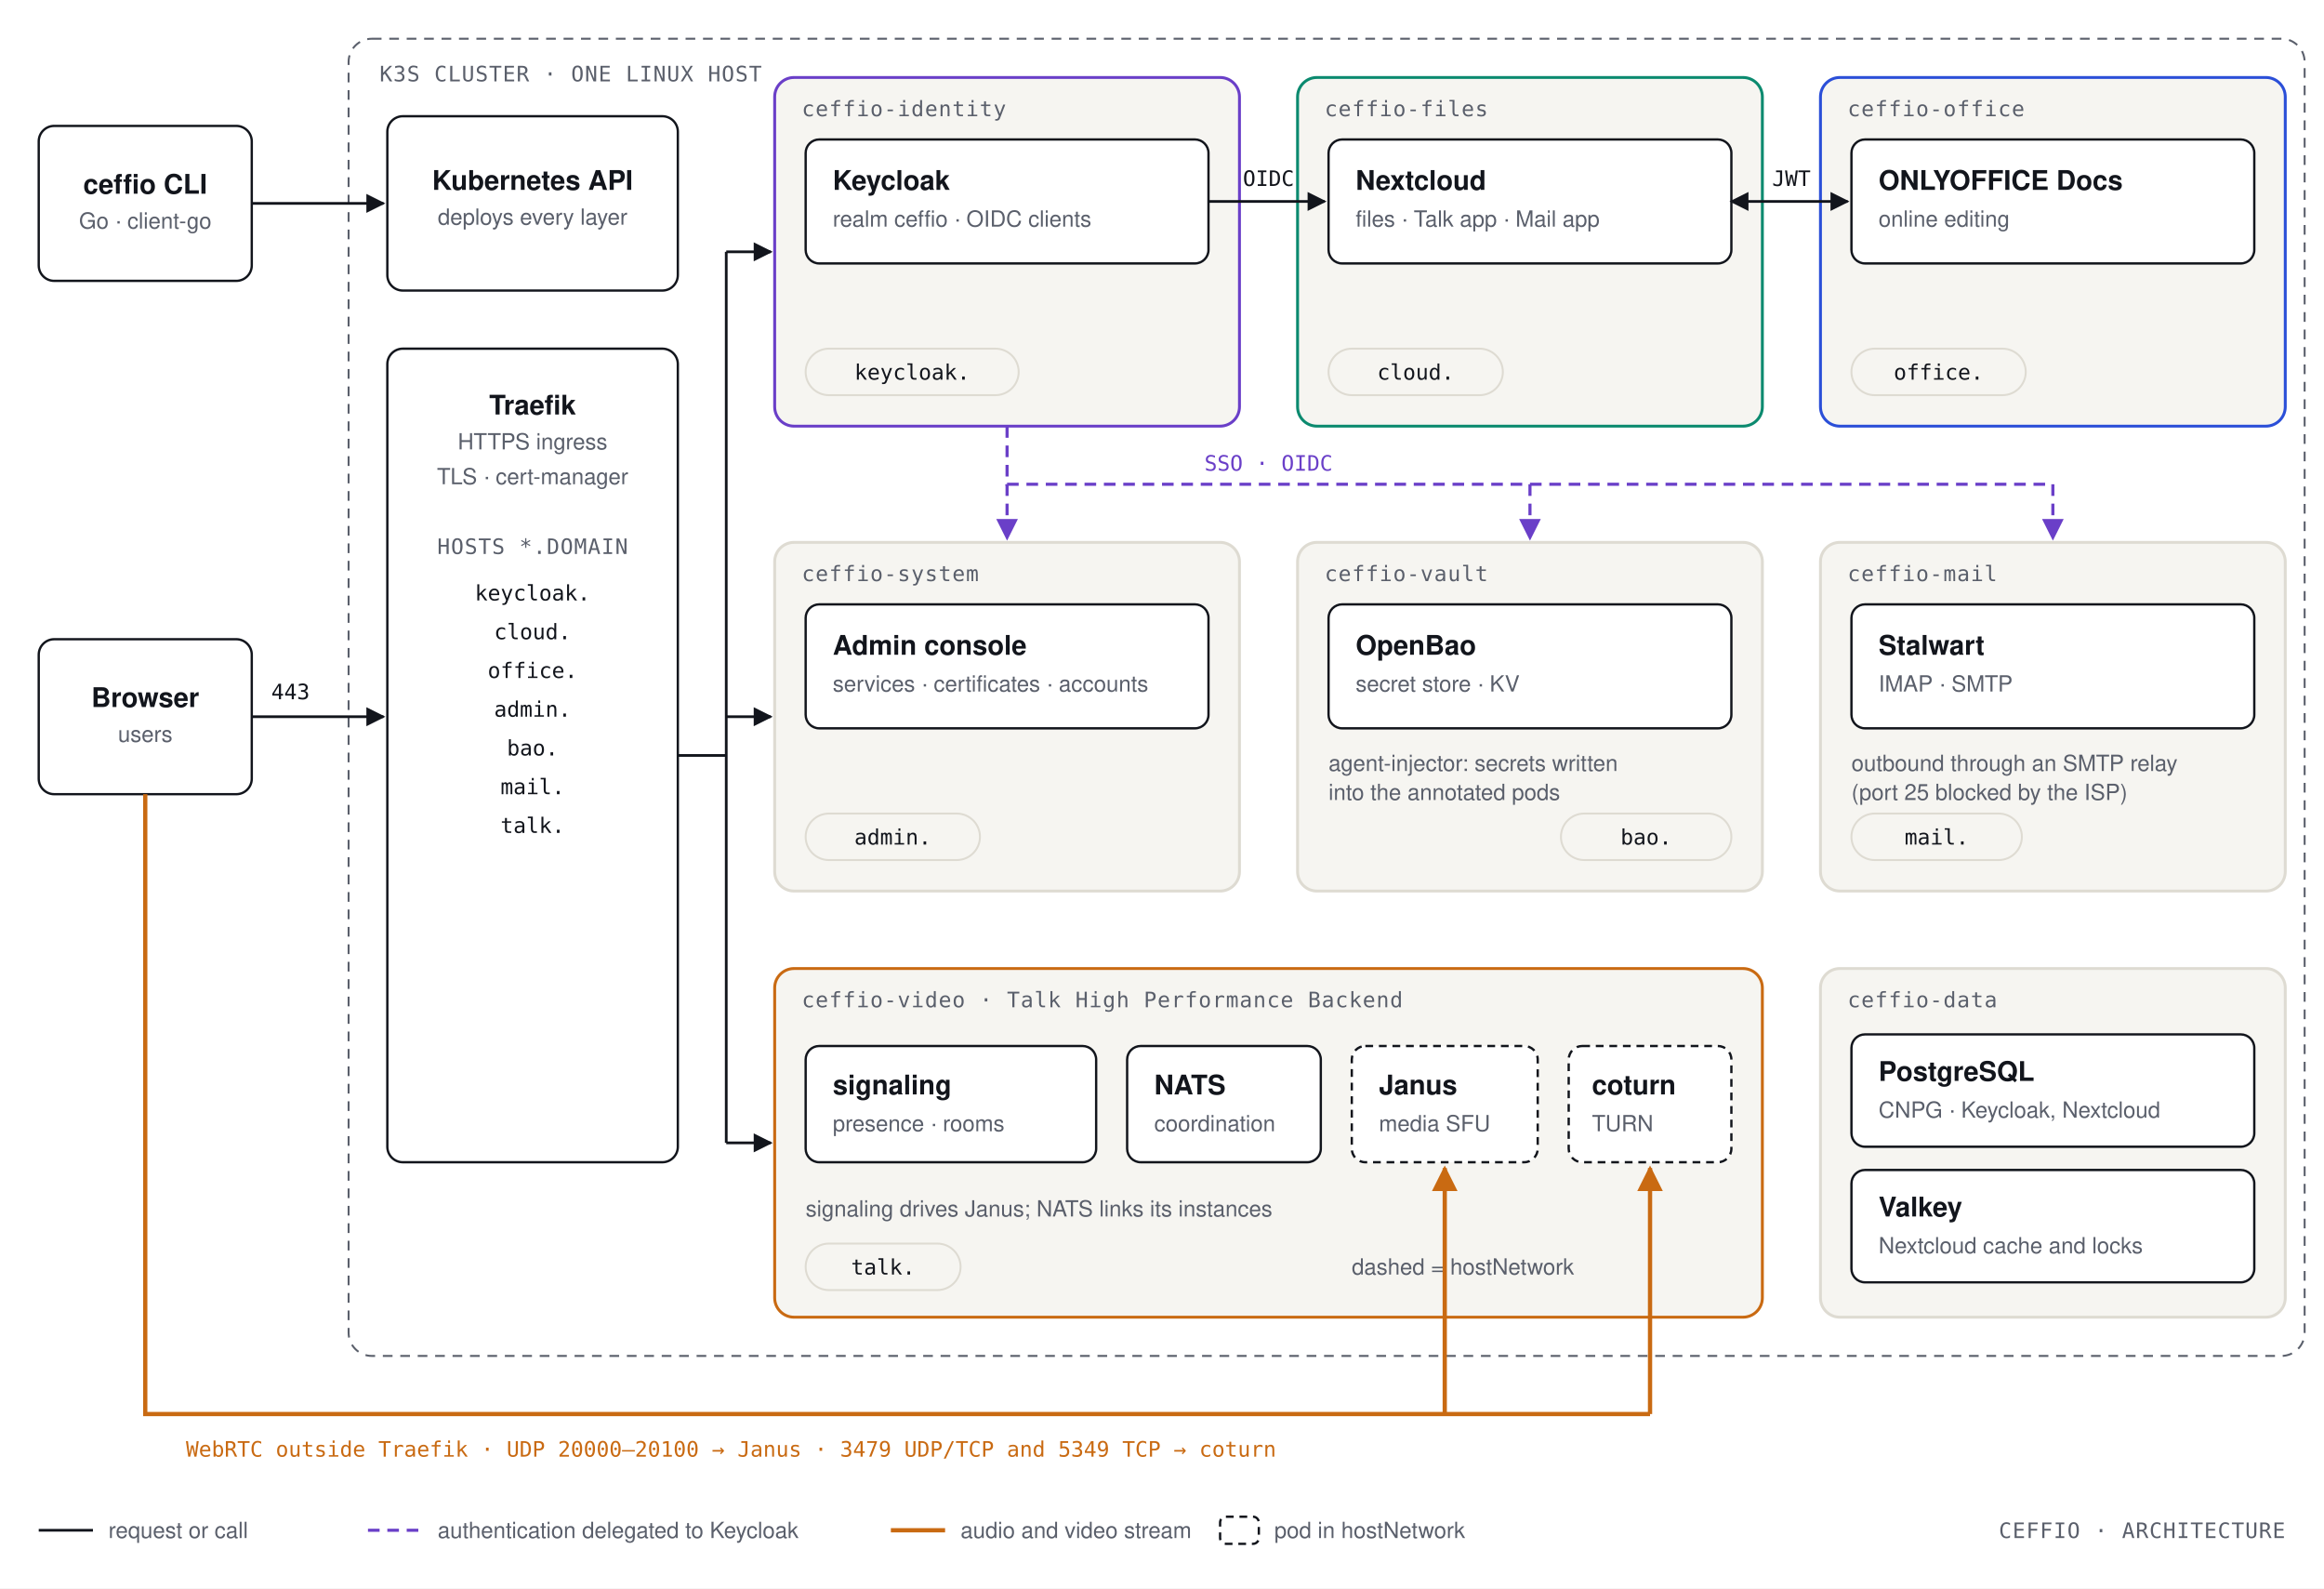
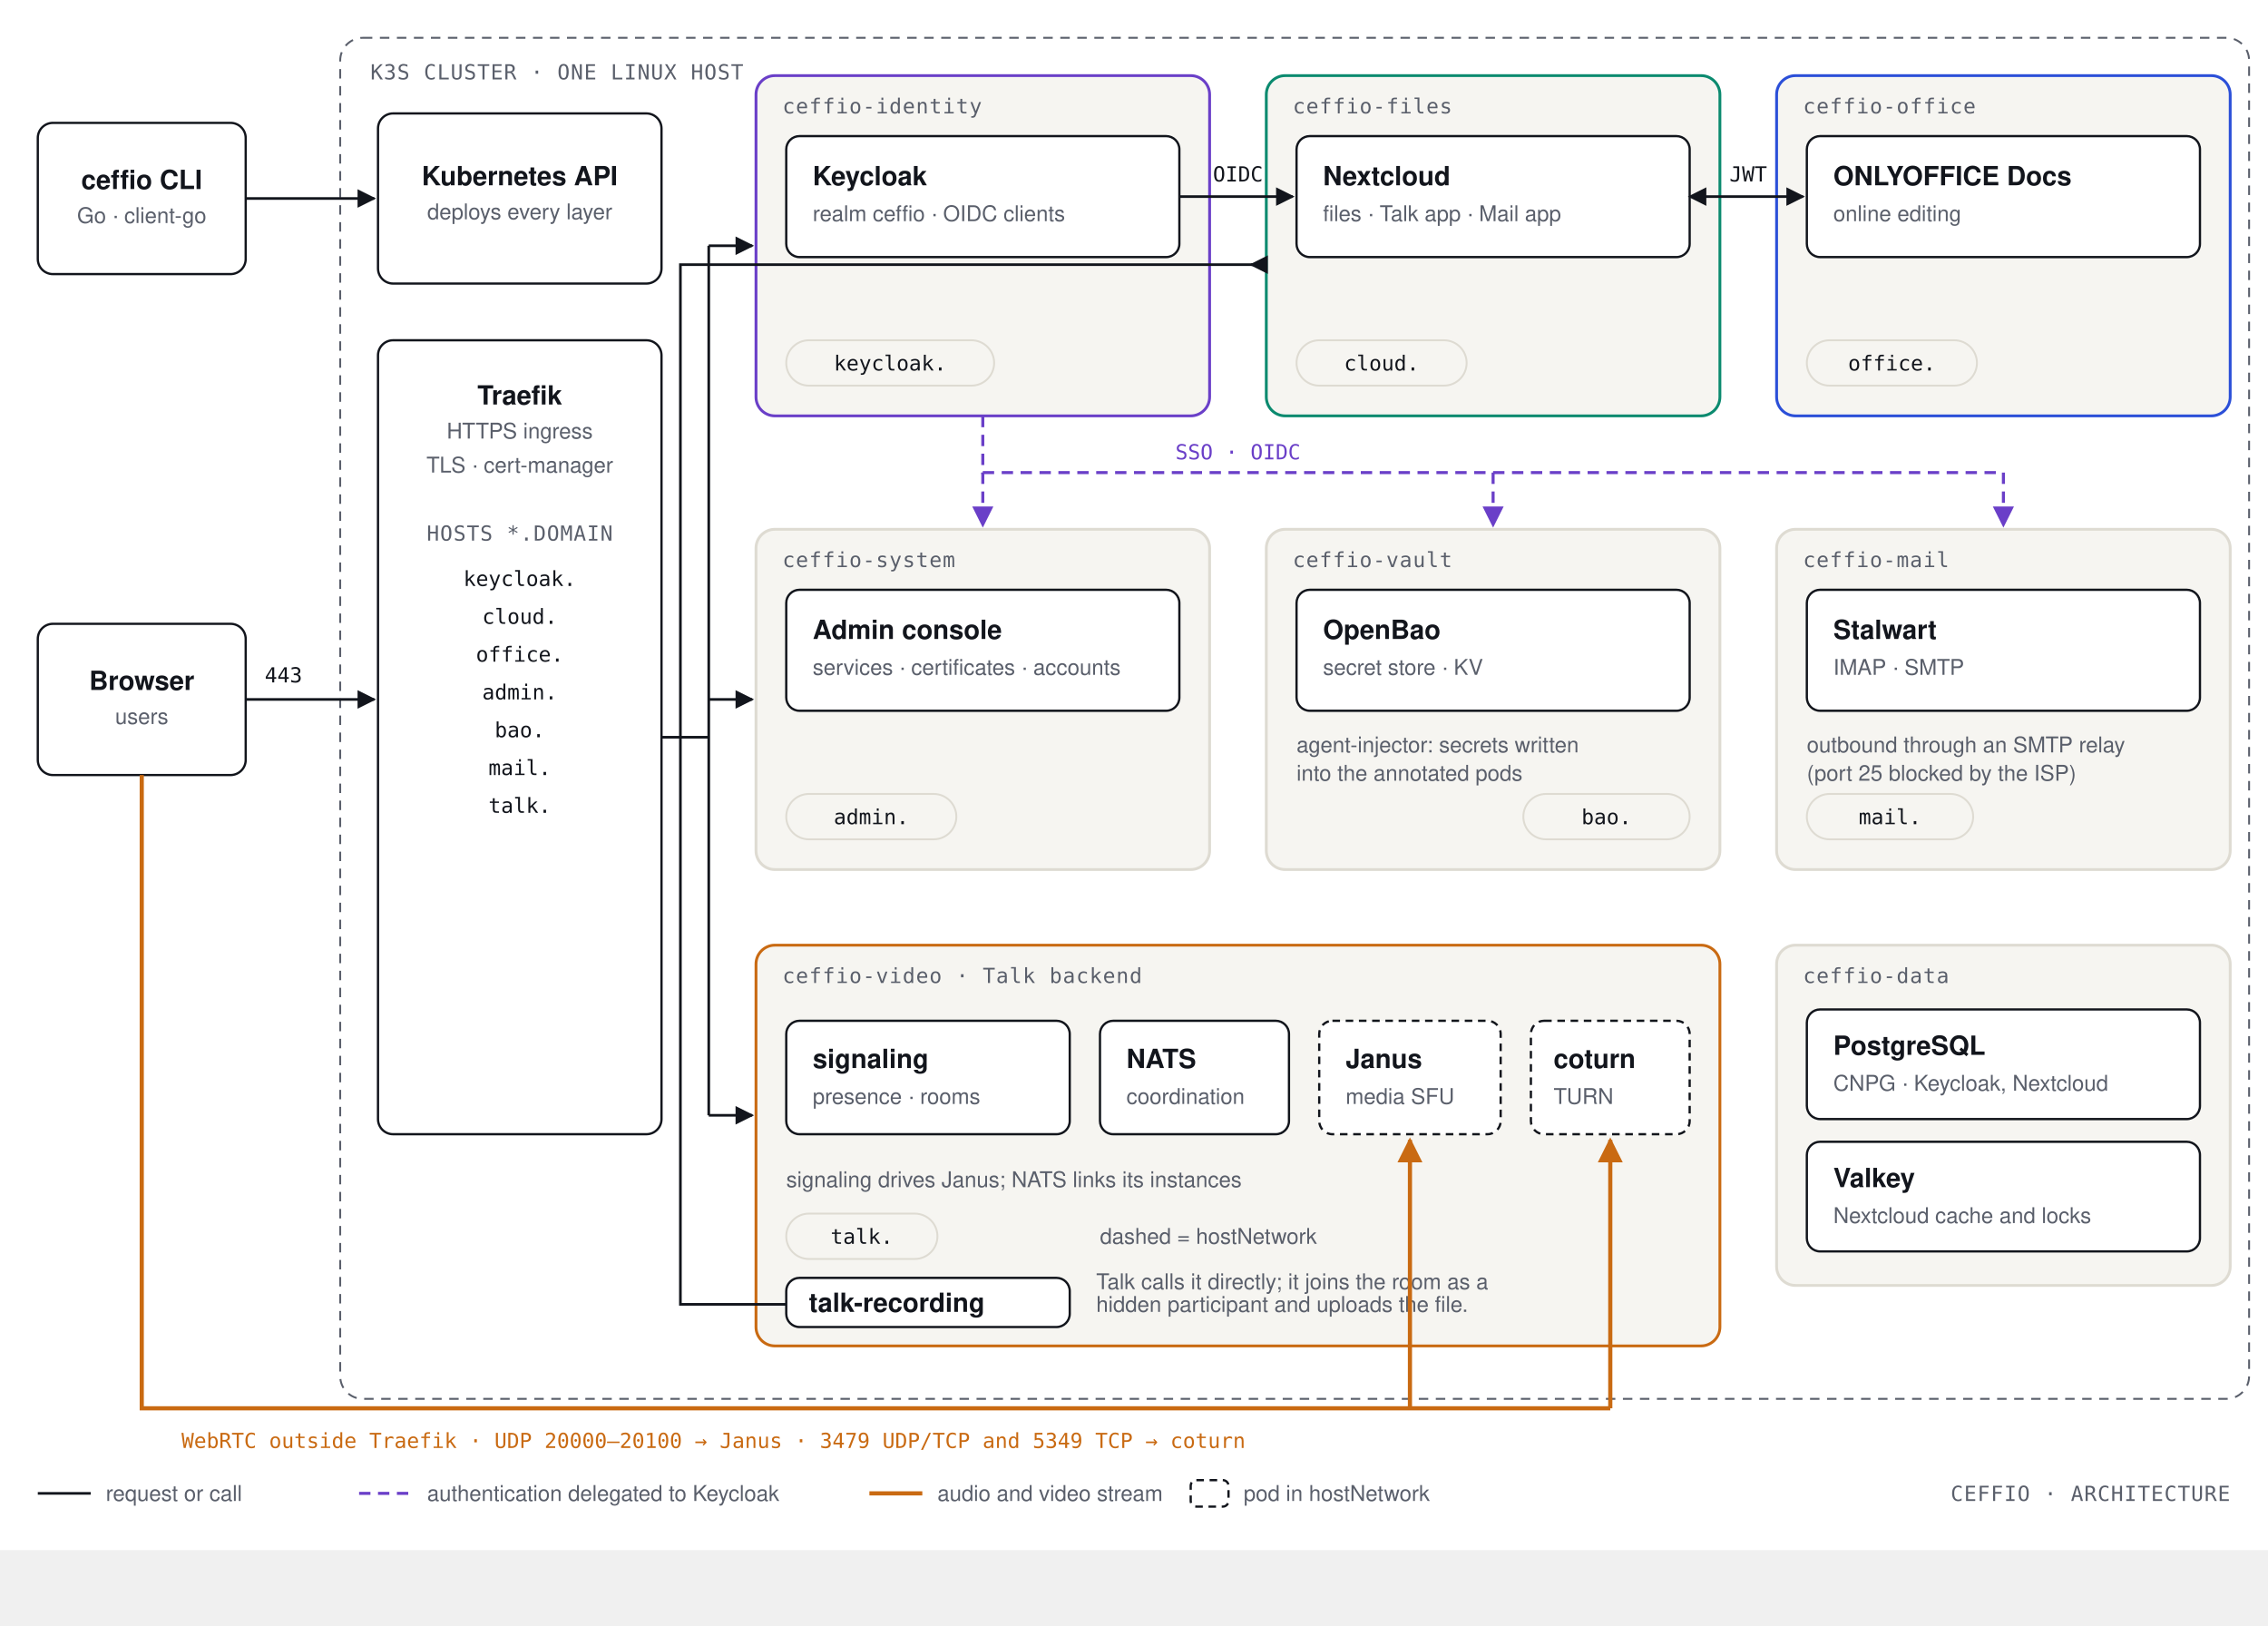
- <svg xmlns="http://www.w3.org/2000/svg" viewBox="0 0 1200 820" width="1200" height="820" role="img" aria-label="The browser reaches Traefik over HTTPS, which routes by host name to Keycloak, Nextcloud, ONLYOFFICE, the console, OpenBao, Stalwart and the Talk signaling server. Keycloak provides SSO OIDC to Nextcloud, the console, OpenBao and Stalwart. Nextcloud calls ONLYOFFICE with a JWT token. WebRTC media goes directly from the browser to Janus and coturn, in hostNetwork, without passing through Traefik. The CLI drives the K3s Kubernetes API.">
+ <svg xmlns="http://www.w3.org/2000/svg" viewBox="0 0 1200 860" width="1200" height="860" role="img" aria-label="The browser reaches Traefik over HTTPS, which routes by host name to Keycloak, Nextcloud, ONLYOFFICE, the console, OpenBao, Stalwart and the Talk signaling server. Keycloak provides SSO OIDC to Nextcloud, the console, OpenBao and Stalwart. Nextcloud calls ONLYOFFICE with a JWT token. WebRTC media goes directly from the browser to Janus and coturn, in hostNetwork, without passing through Traefik. The CLI drives the K3s Kubernetes API.">
  <style>
.t-ns,.t-lbl,.t-host{font-family:'IBM Plex Mono',ui-monospace,SFMono-Regular,Menlo,Consolas,monospace;font-size:11px}
.t-ns{letter-spacing:.04em}
.t-name{font-family:Sora,'Segoe UI',Helvetica,Arial,sans-serif;font-size:14px;font-weight:600}
.t-sub{font-family:Sora,'Segoe UI',Helvetica,Arial,sans-serif;font-size:11.5px}
.paper{fill:#FFFFFF}
.frame{fill:none;stroke:#5A5F6B;stroke-width:1;stroke-dasharray:5 4}
.grp{fill:#F6F5F1;stroke:#DEDBD2;stroke-width:1.5}
.grp.id{stroke:#6A3FC8}.grp.files{stroke:#0B8A6F}.grp.docs{stroke:#2B4FD8}.grp.talk{stroke:#C96A12}
.node{fill:#FFFFFF;stroke:#12151C;stroke-width:1.2}
.node.host{stroke-dasharray:4 3}
.edge{fill:none;stroke:#12151C;stroke-width:1.4}
.edge.sso{stroke:#6A3FC8;stroke-dasharray:6 4;stroke-width:1.6}
.edge.media{stroke:#C96A12;stroke-width:2.2}
.t-ns{fill:#5A5F6B}.t-name{fill:#12151C}.t-sub{fill:#5A5F6B}
.t-lbl,.t-host{fill:#12151C}.t-lbl.sso{fill:#6A3FC8}.t-lbl.media{fill:#C96A12}
.pill{fill:#F6F5F1;stroke:#DEDBD2}
.ah{fill:#12151C}.ah-sso{fill:#6A3FC8}.ah-media{fill:#C96A12}
@media (prefers-color-scheme: dark){
.paper{fill:#1A1E26}
.frame{fill:none;stroke:#9BA1AE;stroke-width:1;stroke-dasharray:5 4}
.grp{fill:#11141A;stroke:#2C313B;stroke-width:1.5}
.grp.id{stroke:#A98BF0}.grp.files{stroke:#3FC3A2}.grp.docs{stroke:#7D98FF}.grp.talk{stroke:#F5A55A}
.node{fill:#1A1E26;stroke:#ECEAE4;stroke-width:1.2}
.node.host{stroke-dasharray:4 3}
.edge{fill:none;stroke:#ECEAE4;stroke-width:1.4}
.edge.sso{stroke:#A98BF0;stroke-dasharray:6 4;stroke-width:1.6}
.edge.media{stroke:#F5A55A;stroke-width:2.2}
.t-ns{fill:#9BA1AE}.t-name{fill:#ECEAE4}.t-sub{fill:#9BA1AE}
.t-lbl,.t-host{fill:#ECEAE4}.t-lbl.sso{fill:#A98BF0}.t-lbl.media{fill:#F5A55A}
.pill{fill:#11141A;stroke:#2C313B}
.ah{fill:#ECEAE4}.ah-sso{fill:#A98BF0}.ah-media{fill:#F5A55A}}
</style>
  <rect class="paper" x="0" y="0" width="1200" height="820" />
  <defs>
    <marker id="ah" viewBox="0 0 10 10" refX="9" refY="5" markerWidth="7" markerHeight="7" orient="auto-start-reverse">
      <path class="ah" d="M0 0 L10 5 L0 10 z" />
    </marker>
    <marker id="ahs" viewBox="0 0 10 10" refX="9" refY="5" markerWidth="7" markerHeight="7" orient="auto-start-reverse">
      <path class="ah-sso" d="M0 0 L10 5 L0 10 z" />
    </marker>
    <marker id="ahm" viewBox="0 0 10 10" refX="9" refY="5" markerWidth="6" markerHeight="6" orient="auto-start-reverse">
      <path class="ah-media" d="M0 0 L10 5 L0 10 z" />
    </marker>
  </defs>
-   <rect class="frame" x="180" y="20" width="1010" height="680" rx="12" />
+   <rect class="frame" x="180" y="20" width="1010" height="720" rx="12" />
  <text class="t-ns" x="196" y="42">K3S CLUSTER · ONE LINUX HOST</text>
  <rect class="node" x="20" y="65" width="110" height="80" rx="8" />
  <text class="t-name" x="75" y="100" text-anchor="middle">ceffio CLI</text>
  <text class="t-sub" x="75" y="118" text-anchor="middle">Go · client-go</text>
  <line class="edge" x1="130" y1="105" x2="198" y2="105" marker-end="url(#ah)" />
  <rect class="node" x="20" y="330" width="110" height="80" rx="8" />
  <text class="t-name" x="75" y="365" text-anchor="middle">Browser</text>
  <text class="t-sub" x="75" y="383" text-anchor="middle">users</text>
  <line class="edge" x1="130" y1="370" x2="198" y2="370" marker-end="url(#ah)" />
  <text class="t-lbl" x="150" y="361" text-anchor="middle">443</text>
  <rect class="node" x="200" y="60" width="150" height="90" rx="8" />
  <text class="t-name" x="275" y="98" text-anchor="middle">Kubernetes API</text>
  <text class="t-sub" x="275" y="116" text-anchor="middle">deploys every layer</text>
  <rect class="node" x="200" y="180" width="150" height="420" rx="8" />
  <text class="t-name" x="275" y="214" text-anchor="middle">Traefik</text>
  <text class="t-sub" x="275" y="232" text-anchor="middle">HTTPS ingress</text>
  <text class="t-sub" x="275" y="250" text-anchor="middle">TLS · cert-manager</text>
  <text class="t-ns" x="275" y="286" text-anchor="middle">HOSTS *.DOMAIN</text>
  <text class="t-host" x="275" y="310" text-anchor="middle">keycloak.</text>
  <text class="t-host" x="275" y="330" text-anchor="middle">cloud.</text>
  <text class="t-host" x="275" y="350" text-anchor="middle">office.</text>
  <text class="t-host" x="275" y="370" text-anchor="middle">admin.</text>
  <text class="t-host" x="275" y="390" text-anchor="middle">bao.</text>
  <text class="t-host" x="275" y="410" text-anchor="middle">mail.</text>
  <text class="t-host" x="275" y="430" text-anchor="middle">talk.</text>
  <line class="edge" x1="350" y1="390" x2="375" y2="390" />
  <line class="edge" x1="375" y1="130" x2="375" y2="590" />
  <line class="edge" x1="375" y1="130" x2="398" y2="130" marker-end="url(#ah)" />
  <line class="edge" x1="375" y1="370" x2="398" y2="370" marker-end="url(#ah)" />
  <line class="edge" x1="375" y1="590" x2="398" y2="590" marker-end="url(#ah)" />
  <rect class="grp id" x="400" y="40" width="240" height="180" rx="10" />
  <text class="t-ns" x="414" y="60">ceffio-identity</text>
  <rect class="node" x="416" y="72" width="208" height="64" rx="7" />
  <text class="t-name" x="430" y="98">Keycloak</text>
  <text class="t-sub" x="430" y="117">realm ceffio · OIDC clients</text>
  <rect class="pill" x="416" y="180" width="110" height="24" rx="12" />
  <text class="t-host" x="471" y="196" text-anchor="middle">keycloak.</text>
  <rect class="grp files" x="670" y="40" width="240" height="180" rx="10" />
  <text class="t-ns" x="684" y="60">ceffio-files</text>
  <rect class="node" x="686" y="72" width="208" height="64" rx="7" />
  <text class="t-name" x="700" y="98">Nextcloud</text>
  <text class="t-sub" x="700" y="117">files · Talk app · Mail app</text>
  <rect class="pill" x="686" y="180" width="90" height="24" rx="12" />
  <text class="t-host" x="731" y="196" text-anchor="middle">cloud.</text>
  <rect class="grp docs" x="940" y="40" width="240" height="180" rx="10" />
  <text class="t-ns" x="954" y="60">ceffio-office</text>
  <rect class="node" x="956" y="72" width="208" height="64" rx="7" />
  <text class="t-name" x="970" y="98">ONLYOFFICE Docs</text>
  <text class="t-sub" x="970" y="117">online editing</text>
  <rect class="pill" x="956" y="180" width="90" height="24" rx="12" />
  <text class="t-host" x="1001" y="196" text-anchor="middle">office.</text>
  <line class="edge" x1="624" y1="104" x2="684" y2="104" marker-end="url(#ah)" />
  <text class="t-lbl" x="655" y="96" text-anchor="middle">OIDC</text>
  <line class="edge" x1="894" y1="104" x2="954" y2="104" marker-start="url(#ah)" marker-end="url(#ah)" />
  <text class="t-lbl" x="925" y="96" text-anchor="middle">JWT</text>
  <polyline class="edge sso" points="520,220 520,250 1060,250" />
  <line class="edge sso" x1="520" y1="250" x2="520" y2="278" marker-end="url(#ahs)" />
  <line class="edge sso" x1="790" y1="250" x2="790" y2="278" marker-end="url(#ahs)" />
  <line class="edge sso" x1="1060" y1="250" x2="1060" y2="278" marker-end="url(#ahs)" />
  <text class="t-lbl sso" x="655" y="243" text-anchor="middle">SSO · OIDC</text>
  <rect class="grp" x="400" y="280" width="240" height="180" rx="10" />
  <text class="t-ns" x="414" y="300">ceffio-system</text>
  <rect class="node" x="416" y="312" width="208" height="64" rx="7" />
  <text class="t-name" x="430" y="338">Admin console</text>
  <text class="t-sub" x="430" y="357">services · certificates · accounts</text>
  <rect class="pill" x="416" y="420" width="90" height="24" rx="12" />
  <text class="t-host" x="461" y="436" text-anchor="middle">admin.</text>
  <rect class="grp" x="670" y="280" width="240" height="180" rx="10" />
  <text class="t-ns" x="684" y="300">ceffio-vault</text>
  <rect class="node" x="686" y="312" width="208" height="64" rx="7" />
  <text class="t-name" x="700" y="338">OpenBao</text>
  <text class="t-sub" x="700" y="357">secret store · KV</text>
  <text class="t-sub" x="686" y="398">agent-injector: secrets written</text>
  <text class="t-sub" x="686" y="413">into the annotated pods</text>
  <rect class="pill" x="806" y="420" width="88" height="24" rx="12" />
  <text class="t-host" x="850" y="436" text-anchor="middle">bao.</text>
  <rect class="grp" x="940" y="280" width="240" height="180" rx="10" />
  <text class="t-ns" x="954" y="300">ceffio-mail</text>
  <rect class="node" x="956" y="312" width="208" height="64" rx="7" />
  <text class="t-name" x="970" y="338">Stalwart</text>
  <text class="t-sub" x="970" y="357">IMAP · SMTP</text>
  <text class="t-sub" x="956" y="398">outbound through an SMTP relay</text>
  <text class="t-sub" x="956" y="413">(port 25 blocked by the ISP)</text>
  <rect class="pill" x="956" y="420" width="88" height="24" rx="12" />
  <text class="t-host" x="1000" y="436" text-anchor="middle">mail.</text>
-   <rect class="grp talk" x="400" y="500" width="510" height="180" rx="10" />
-   <text class="t-ns" x="414" y="520">ceffio-video · Talk High Performance Backend</text>
+   <rect class="grp talk" x="400" y="500" width="510" height="212" rx="10" />
+   <text class="t-ns" x="414" y="520">ceffio-video · Talk backend</text>
  <rect class="node" x="416" y="540" width="150" height="60" rx="7" />
  <text class="t-name" x="430" y="565">signaling</text>
  <text class="t-sub" x="430" y="584">presence · rooms</text>
  <rect class="node" x="582" y="540" width="100" height="60" rx="7" />
  <text class="t-name" x="596" y="565">NATS</text>
  <text class="t-sub" x="596" y="584">coordination</text>
  <rect class="node host" x="698" y="540" width="96" height="60" rx="7" />
  <text class="t-name" x="712" y="565">Janus</text>
  <text class="t-sub" x="712" y="584">media SFU</text>
  <rect class="node host" x="810" y="540" width="84" height="60" rx="7" />
  <text class="t-name" x="822" y="565">coturn</text>
  <text class="t-sub" x="822" y="584">TURN</text>
  <text class="t-sub" x="416" y="628">signaling drives Janus; NATS links its instances</text>
  <rect class="pill" x="416" y="642" width="80" height="24" rx="12" />
  <text class="t-host" x="456" y="658" text-anchor="middle">talk.</text>
-   <text class="t-sub" x="698" y="658">dashed = hostNetwork</text>
+   <text class="t-sub" x="582" y="658">dashed = hostNetwork</text>
+   <rect class="node" x="416" y="676" width="150" height="26" rx="7" />
+   <text class="t-name" x="428" y="694" font-size="12">talk-recording</text>
+   <text class="t-sub" x="580" y="682">Talk calls it directly; it joins the room as a</text>
+   <text class="t-sub" x="580" y="694">hidden participant and uploads the file.</text>
  <rect class="grp" x="940" y="500" width="240" height="180" rx="10" />
  <text class="t-ns" x="954" y="520">ceffio-data</text>
  <rect class="node" x="956" y="534" width="208" height="58" rx="7" />
  <text class="t-name" x="970" y="558">PostgreSQL</text>
  <text class="t-sub" x="970" y="577">CNPG · Keycloak, Nextcloud</text>
  <rect class="node" x="956" y="604" width="208" height="58" rx="7" />
  <text class="t-name" x="970" y="628">Valkey</text>
  <text class="t-sub" x="970" y="647">Nextcloud cache and locks</text>
-   <polyline class="edge media" points="75,410 75,730 852,730" />
-   <line class="edge media" x1="746" y1="730" x2="746" y2="603" marker-end="url(#ahm)" />
-   <line class="edge media" x1="852" y1="730" x2="852" y2="603" marker-end="url(#ahm)" />
-   <text class="t-lbl media" x="96" y="752">WebRTC outside Traefik · UDP 20000–20100 → Janus · 3479 UDP/TCP and 5349 TCP → coturn</text>
+   <polyline class="edge" points="416,690 360,690 360,140 666,140" />
+   <line class="edge" x1="666" y1="140" x2="662" y2="140" marker-end="url(#ah)" />
+   <polyline class="edge media" points="75,410 75,745 852,745" />
+   <line class="edge media" x1="746" y1="745" x2="746" y2="603" marker-end="url(#ahm)" />
+   <line class="edge media" x1="852" y1="745" x2="852" y2="603" marker-end="url(#ahm)" />
+   <text class="t-lbl media" x="96" y="766">WebRTC outside Traefik · UDP 20000–20100 → Janus · 3479 UDP/TCP and 5349 TCP → coturn</text>
  <g transform="translate(20,790)">
    <line class="edge" x1="0" y1="0" x2="28" y2="0" />
    <text class="t-sub" x="36" y="4">request or call</text>
    <line class="edge sso" x1="170" y1="0" x2="198" y2="0" />
    <text class="t-sub" x="206" y="4">authentication delegated to Keycloak</text>
    <line class="edge media" x1="440" y1="0" x2="468" y2="0" />
    <text class="t-sub" x="476" y="4">audio and video stream</text>
    <rect class="node host" x="610" y="-7" width="20" height="14" rx="3" />
    <text class="t-sub" x="638" y="4">pod in hostNetwork</text>
    <text class="t-ns" x="1160" y="4" text-anchor="end">CEFFIO · ARCHITECTURE</text>
  </g>
</svg>
